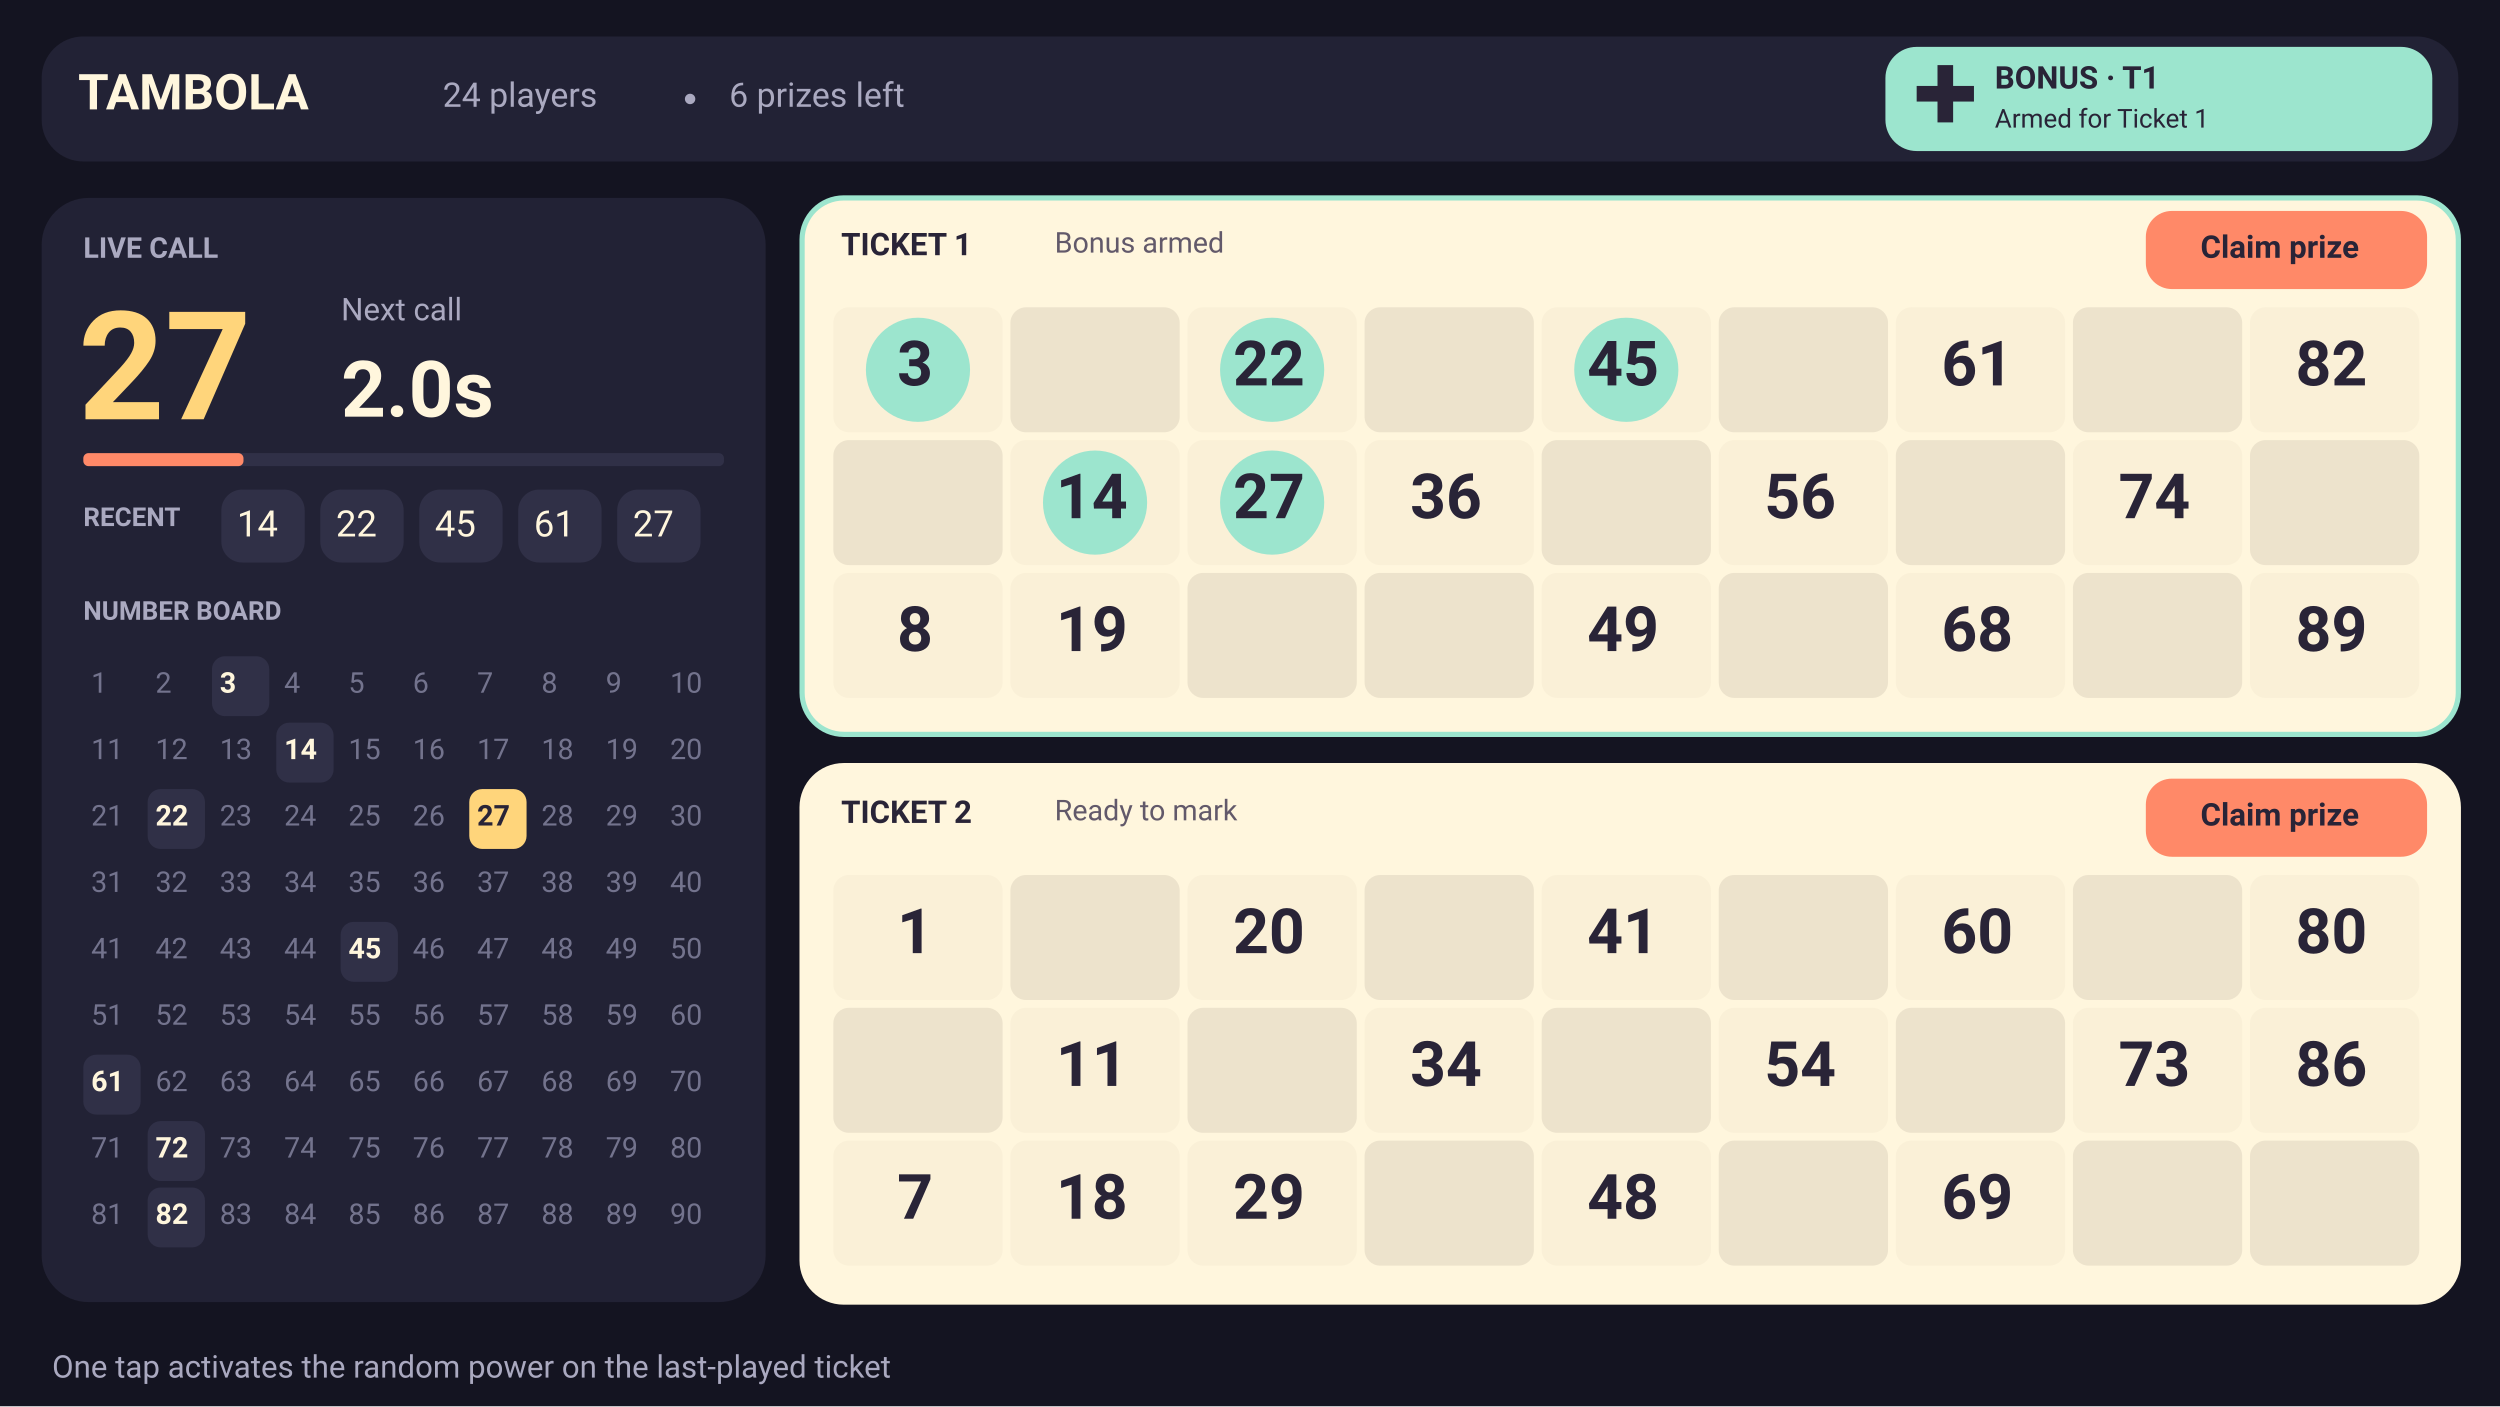
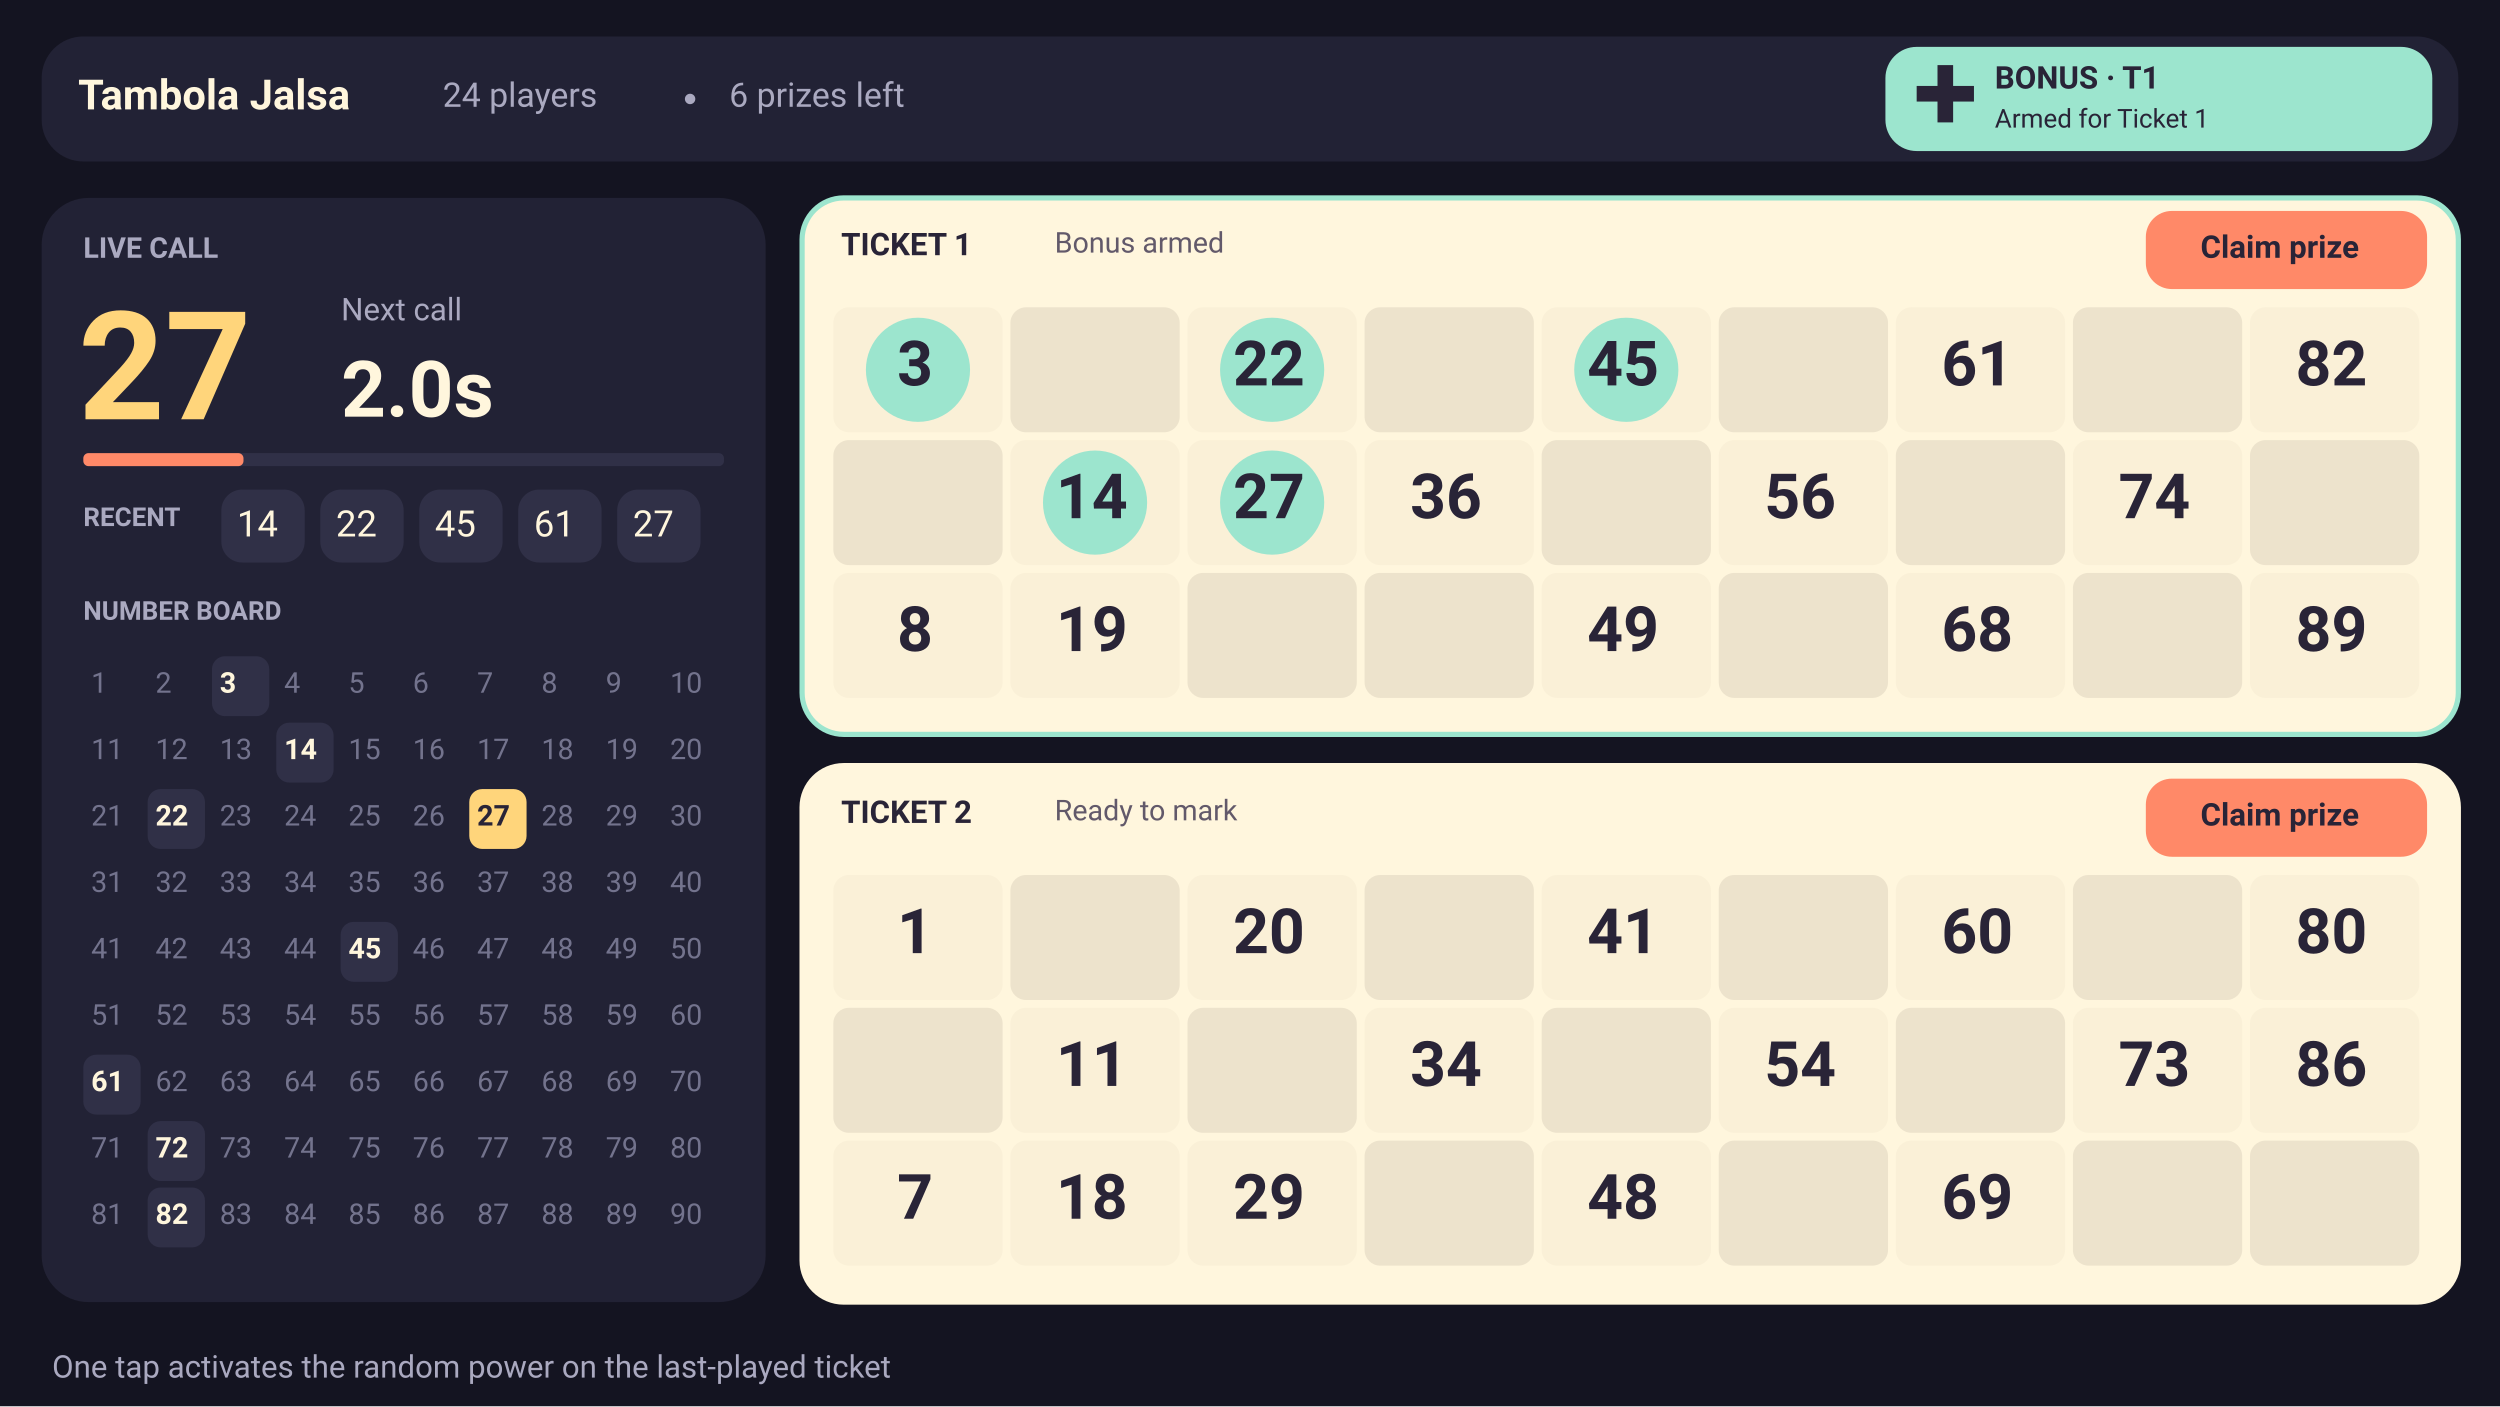
<svg xmlns="http://www.w3.org/2000/svg" width="960" height="540" viewBox="0 0 960 540">
  <rect width="960" height="540" fill="#141421" />
  <rect x="16" y="14" width="928" height="48" rx="16" fill="#222235" />
-   <text x="30" y="42" font-family="Segoe UI,Roboto,sans-serif" font-size="19" font-weight="700" fill="#FFF6DD">TAMBOLA</text>
+   <text x="30" y="42" font-family="Segoe UI,Roboto,sans-serif" font-size="16" font-weight="700" fill="#FFF6DD">Tambola Jalsa</text>
  <text x="170" y="41" font-family="Segoe UI,Roboto,sans-serif" font-size="13" font-weight="400" fill="#AAA9C0">24 players</text>
  <circle cx="265" cy="38" r="2" fill="#AAA9C0" />
  <text x="280" y="41" font-family="Segoe UI,Roboto,sans-serif" font-size="13" font-weight="400" fill="#AAA9C0">6 prizes left</text>
  <rect x="724" y="18" width="210" height="40" rx="12" fill="#9CE5CE" />
  <polygon points="744,25 750,25 750,33 758,33 758,39 750,39 750,47 744,47 744,39 736,39 736,33 744,33" fill="#292437" />
  <text x="766" y="34" font-family="Segoe UI,Roboto,sans-serif" font-size="12" font-weight="700" fill="#292437">BONUS · T1</text>
  <text x="766" y="49" font-family="Segoe UI,Roboto,sans-serif" font-size="10" font-weight="400" fill="#292437">Armed for Ticket 1</text>
  <rect x="16" y="76" width="278" height="424" rx="18" fill="#222235" />
  <text x="32" y="99" font-family="Segoe UI,Roboto,sans-serif" font-size="11" font-weight="700" fill="#AAA9C0">LIVE CALL</text>
  <text x="30" y="161" font-family="Segoe UI,Roboto,sans-serif" font-size="58" font-weight="700" fill="#FFD57B">27</text>
  <text x="131" y="123" font-family="Segoe UI,Roboto,sans-serif" font-size="12" font-weight="400" fill="#AAA9C0">Next call</text>
  <text x="131" y="160" font-family="Segoe UI,Roboto,sans-serif" font-size="30" font-weight="700" fill="#FFF6DD">2.0s</text>
  <rect x="32" y="174" width="246" height="5" rx="2" fill="#303047" />
  <rect x="32" y="174" width="61.5" height="5" rx="2" fill="#FF8968" />
  <text x="32" y="202" font-family="Segoe UI,Roboto,sans-serif" font-size="10" font-weight="700" fill="#AAA9C0">RECENT</text>
  <rect x="85" y="188" width="32" height="28" rx="8" fill="#303047" />
  <text x="91" y="206" font-family="Segoe UI,Roboto,sans-serif" font-size="14" font-weight="400" fill="#FFF6DD">14</text>
  <rect x="123" y="188" width="32" height="28" rx="8" fill="#303047" />
  <text x="129" y="206" font-family="Segoe UI,Roboto,sans-serif" font-size="14" font-weight="400" fill="#FFF6DD">22</text>
  <rect x="161" y="188" width="32" height="28" rx="8" fill="#303047" />
  <text x="167" y="206" font-family="Segoe UI,Roboto,sans-serif" font-size="14" font-weight="400" fill="#FFF6DD">45</text>
  <rect x="199" y="188" width="32" height="28" rx="8" fill="#303047" />
  <text x="205" y="206" font-family="Segoe UI,Roboto,sans-serif" font-size="14" font-weight="400" fill="#FFF6DD">61</text>
  <rect x="237" y="188" width="32" height="28" rx="8" fill="#303047" />
  <text x="243" y="206" font-family="Segoe UI,Roboto,sans-serif" font-size="14" font-weight="400" fill="#FFF6DD">27</text>
  <text x="32" y="238" font-family="Segoe UI,Roboto,sans-serif" font-size="10" font-weight="700" fill="#AAA9C0">NUMBER BOARD</text>
  <text x="35.0" y="266.0" font-family="Segoe UI,Roboto,sans-serif" font-size="11" font-weight="400" fill="#73738D">1</text>
  <text x="59.7" y="266.0" font-family="Segoe UI,Roboto,sans-serif" font-size="11" font-weight="400" fill="#73738D">2</text>
  <rect x="81.4" y="252.0" width="22" height="23" rx="5" fill="#303047" />
  <text x="84.4" y="266.0" font-family="Segoe UI,Roboto,sans-serif" font-size="11" font-weight="700" fill="#FFF6DD">3</text>
  <text x="109.1" y="266.0" font-family="Segoe UI,Roboto,sans-serif" font-size="11" font-weight="400" fill="#73738D">4</text>
  <text x="133.8" y="266.0" font-family="Segoe UI,Roboto,sans-serif" font-size="11" font-weight="400" fill="#73738D">5</text>
  <text x="158.5" y="266.0" font-family="Segoe UI,Roboto,sans-serif" font-size="11" font-weight="400" fill="#73738D">6</text>
  <text x="183.2" y="266.0" font-family="Segoe UI,Roboto,sans-serif" font-size="11" font-weight="400" fill="#73738D">7</text>
  <text x="207.9" y="266.0" font-family="Segoe UI,Roboto,sans-serif" font-size="11" font-weight="400" fill="#73738D">8</text>
  <text x="232.6" y="266.0" font-family="Segoe UI,Roboto,sans-serif" font-size="11" font-weight="400" fill="#73738D">9</text>
  <text x="257.3" y="266.0" font-family="Segoe UI,Roboto,sans-serif" font-size="11" font-weight="400" fill="#73738D">10</text>
  <text x="35.0" y="291.5" font-family="Segoe UI,Roboto,sans-serif" font-size="11" font-weight="400" fill="#73738D">11</text>
  <text x="59.7" y="291.5" font-family="Segoe UI,Roboto,sans-serif" font-size="11" font-weight="400" fill="#73738D">12</text>
  <text x="84.4" y="291.5" font-family="Segoe UI,Roboto,sans-serif" font-size="11" font-weight="400" fill="#73738D">13</text>
  <rect x="106.1" y="277.5" width="22" height="23" rx="5" fill="#303047" />
  <text x="109.1" y="291.5" font-family="Segoe UI,Roboto,sans-serif" font-size="11" font-weight="700" fill="#FFF6DD">14</text>
  <text x="133.8" y="291.5" font-family="Segoe UI,Roboto,sans-serif" font-size="11" font-weight="400" fill="#73738D">15</text>
  <text x="158.5" y="291.5" font-family="Segoe UI,Roboto,sans-serif" font-size="11" font-weight="400" fill="#73738D">16</text>
  <text x="183.2" y="291.5" font-family="Segoe UI,Roboto,sans-serif" font-size="11" font-weight="400" fill="#73738D">17</text>
  <text x="207.9" y="291.5" font-family="Segoe UI,Roboto,sans-serif" font-size="11" font-weight="400" fill="#73738D">18</text>
  <text x="232.6" y="291.5" font-family="Segoe UI,Roboto,sans-serif" font-size="11" font-weight="400" fill="#73738D">19</text>
  <text x="257.3" y="291.5" font-family="Segoe UI,Roboto,sans-serif" font-size="11" font-weight="400" fill="#73738D">20</text>
  <text x="35.0" y="317.0" font-family="Segoe UI,Roboto,sans-serif" font-size="11" font-weight="400" fill="#73738D">21</text>
  <rect x="56.7" y="303.0" width="22" height="23" rx="5" fill="#303047" />
  <text x="59.7" y="317.0" font-family="Segoe UI,Roboto,sans-serif" font-size="11" font-weight="700" fill="#FFF6DD">22</text>
  <text x="84.4" y="317.0" font-family="Segoe UI,Roboto,sans-serif" font-size="11" font-weight="400" fill="#73738D">23</text>
  <text x="109.1" y="317.0" font-family="Segoe UI,Roboto,sans-serif" font-size="11" font-weight="400" fill="#73738D">24</text>
  <text x="133.8" y="317.0" font-family="Segoe UI,Roboto,sans-serif" font-size="11" font-weight="400" fill="#73738D">25</text>
  <text x="158.5" y="317.0" font-family="Segoe UI,Roboto,sans-serif" font-size="11" font-weight="400" fill="#73738D">26</text>
  <rect x="180.2" y="303.0" width="22" height="23" rx="5" fill="#FFD57B" />
  <text x="183.2" y="317.0" font-family="Segoe UI,Roboto,sans-serif" font-size="11" font-weight="700" fill="#292437">27</text>
  <text x="207.9" y="317.0" font-family="Segoe UI,Roboto,sans-serif" font-size="11" font-weight="400" fill="#73738D">28</text>
  <text x="232.6" y="317.0" font-family="Segoe UI,Roboto,sans-serif" font-size="11" font-weight="400" fill="#73738D">29</text>
  <text x="257.3" y="317.0" font-family="Segoe UI,Roboto,sans-serif" font-size="11" font-weight="400" fill="#73738D">30</text>
  <text x="35.0" y="342.5" font-family="Segoe UI,Roboto,sans-serif" font-size="11" font-weight="400" fill="#73738D">31</text>
  <text x="59.7" y="342.5" font-family="Segoe UI,Roboto,sans-serif" font-size="11" font-weight="400" fill="#73738D">32</text>
  <text x="84.4" y="342.5" font-family="Segoe UI,Roboto,sans-serif" font-size="11" font-weight="400" fill="#73738D">33</text>
  <text x="109.1" y="342.5" font-family="Segoe UI,Roboto,sans-serif" font-size="11" font-weight="400" fill="#73738D">34</text>
  <text x="133.8" y="342.5" font-family="Segoe UI,Roboto,sans-serif" font-size="11" font-weight="400" fill="#73738D">35</text>
  <text x="158.5" y="342.5" font-family="Segoe UI,Roboto,sans-serif" font-size="11" font-weight="400" fill="#73738D">36</text>
  <text x="183.2" y="342.5" font-family="Segoe UI,Roboto,sans-serif" font-size="11" font-weight="400" fill="#73738D">37</text>
  <text x="207.9" y="342.5" font-family="Segoe UI,Roboto,sans-serif" font-size="11" font-weight="400" fill="#73738D">38</text>
  <text x="232.6" y="342.5" font-family="Segoe UI,Roboto,sans-serif" font-size="11" font-weight="400" fill="#73738D">39</text>
  <text x="257.3" y="342.5" font-family="Segoe UI,Roboto,sans-serif" font-size="11" font-weight="400" fill="#73738D">40</text>
  <text x="35.0" y="368.0" font-family="Segoe UI,Roboto,sans-serif" font-size="11" font-weight="400" fill="#73738D">41</text>
  <text x="59.7" y="368.0" font-family="Segoe UI,Roboto,sans-serif" font-size="11" font-weight="400" fill="#73738D">42</text>
  <text x="84.4" y="368.0" font-family="Segoe UI,Roboto,sans-serif" font-size="11" font-weight="400" fill="#73738D">43</text>
  <text x="109.1" y="368.0" font-family="Segoe UI,Roboto,sans-serif" font-size="11" font-weight="400" fill="#73738D">44</text>
  <rect x="130.8" y="354.0" width="22" height="23" rx="5" fill="#303047" />
  <text x="133.8" y="368.0" font-family="Segoe UI,Roboto,sans-serif" font-size="11" font-weight="700" fill="#FFF6DD">45</text>
  <text x="158.5" y="368.0" font-family="Segoe UI,Roboto,sans-serif" font-size="11" font-weight="400" fill="#73738D">46</text>
  <text x="183.2" y="368.0" font-family="Segoe UI,Roboto,sans-serif" font-size="11" font-weight="400" fill="#73738D">47</text>
  <text x="207.9" y="368.0" font-family="Segoe UI,Roboto,sans-serif" font-size="11" font-weight="400" fill="#73738D">48</text>
  <text x="232.6" y="368.0" font-family="Segoe UI,Roboto,sans-serif" font-size="11" font-weight="400" fill="#73738D">49</text>
  <text x="257.3" y="368.0" font-family="Segoe UI,Roboto,sans-serif" font-size="11" font-weight="400" fill="#73738D">50</text>
  <text x="35.0" y="393.5" font-family="Segoe UI,Roboto,sans-serif" font-size="11" font-weight="400" fill="#73738D">51</text>
  <text x="59.7" y="393.5" font-family="Segoe UI,Roboto,sans-serif" font-size="11" font-weight="400" fill="#73738D">52</text>
  <text x="84.4" y="393.5" font-family="Segoe UI,Roboto,sans-serif" font-size="11" font-weight="400" fill="#73738D">53</text>
  <text x="109.1" y="393.5" font-family="Segoe UI,Roboto,sans-serif" font-size="11" font-weight="400" fill="#73738D">54</text>
  <text x="133.8" y="393.5" font-family="Segoe UI,Roboto,sans-serif" font-size="11" font-weight="400" fill="#73738D">55</text>
  <text x="158.5" y="393.5" font-family="Segoe UI,Roboto,sans-serif" font-size="11" font-weight="400" fill="#73738D">56</text>
  <text x="183.2" y="393.5" font-family="Segoe UI,Roboto,sans-serif" font-size="11" font-weight="400" fill="#73738D">57</text>
  <text x="207.9" y="393.5" font-family="Segoe UI,Roboto,sans-serif" font-size="11" font-weight="400" fill="#73738D">58</text>
  <text x="232.6" y="393.5" font-family="Segoe UI,Roboto,sans-serif" font-size="11" font-weight="400" fill="#73738D">59</text>
  <text x="257.3" y="393.5" font-family="Segoe UI,Roboto,sans-serif" font-size="11" font-weight="400" fill="#73738D">60</text>
  <rect x="32.0" y="405.0" width="22" height="23" rx="5" fill="#303047" />
  <text x="35.0" y="419.0" font-family="Segoe UI,Roboto,sans-serif" font-size="11" font-weight="700" fill="#FFF6DD">61</text>
  <text x="59.7" y="419.0" font-family="Segoe UI,Roboto,sans-serif" font-size="11" font-weight="400" fill="#73738D">62</text>
  <text x="84.4" y="419.0" font-family="Segoe UI,Roboto,sans-serif" font-size="11" font-weight="400" fill="#73738D">63</text>
  <text x="109.1" y="419.0" font-family="Segoe UI,Roboto,sans-serif" font-size="11" font-weight="400" fill="#73738D">64</text>
  <text x="133.8" y="419.0" font-family="Segoe UI,Roboto,sans-serif" font-size="11" font-weight="400" fill="#73738D">65</text>
  <text x="158.5" y="419.0" font-family="Segoe UI,Roboto,sans-serif" font-size="11" font-weight="400" fill="#73738D">66</text>
  <text x="183.2" y="419.0" font-family="Segoe UI,Roboto,sans-serif" font-size="11" font-weight="400" fill="#73738D">67</text>
  <text x="207.9" y="419.0" font-family="Segoe UI,Roboto,sans-serif" font-size="11" font-weight="400" fill="#73738D">68</text>
  <text x="232.6" y="419.0" font-family="Segoe UI,Roboto,sans-serif" font-size="11" font-weight="400" fill="#73738D">69</text>
  <text x="257.3" y="419.0" font-family="Segoe UI,Roboto,sans-serif" font-size="11" font-weight="400" fill="#73738D">70</text>
  <text x="35.0" y="444.5" font-family="Segoe UI,Roboto,sans-serif" font-size="11" font-weight="400" fill="#73738D">71</text>
  <rect x="56.7" y="430.5" width="22" height="23" rx="5" fill="#303047" />
  <text x="59.7" y="444.5" font-family="Segoe UI,Roboto,sans-serif" font-size="11" font-weight="700" fill="#FFF6DD">72</text>
  <text x="84.4" y="444.5" font-family="Segoe UI,Roboto,sans-serif" font-size="11" font-weight="400" fill="#73738D">73</text>
  <text x="109.1" y="444.5" font-family="Segoe UI,Roboto,sans-serif" font-size="11" font-weight="400" fill="#73738D">74</text>
  <text x="133.8" y="444.5" font-family="Segoe UI,Roboto,sans-serif" font-size="11" font-weight="400" fill="#73738D">75</text>
  <text x="158.5" y="444.5" font-family="Segoe UI,Roboto,sans-serif" font-size="11" font-weight="400" fill="#73738D">76</text>
  <text x="183.2" y="444.5" font-family="Segoe UI,Roboto,sans-serif" font-size="11" font-weight="400" fill="#73738D">77</text>
  <text x="207.9" y="444.5" font-family="Segoe UI,Roboto,sans-serif" font-size="11" font-weight="400" fill="#73738D">78</text>
  <text x="232.6" y="444.5" font-family="Segoe UI,Roboto,sans-serif" font-size="11" font-weight="400" fill="#73738D">79</text>
  <text x="257.3" y="444.5" font-family="Segoe UI,Roboto,sans-serif" font-size="11" font-weight="400" fill="#73738D">80</text>
  <text x="35.0" y="470.0" font-family="Segoe UI,Roboto,sans-serif" font-size="11" font-weight="400" fill="#73738D">81</text>
  <rect x="56.7" y="456.0" width="22" height="23" rx="5" fill="#303047" />
  <text x="59.7" y="470.0" font-family="Segoe UI,Roboto,sans-serif" font-size="11" font-weight="700" fill="#FFF6DD">82</text>
  <text x="84.4" y="470.0" font-family="Segoe UI,Roboto,sans-serif" font-size="11" font-weight="400" fill="#73738D">83</text>
  <text x="109.1" y="470.0" font-family="Segoe UI,Roboto,sans-serif" font-size="11" font-weight="400" fill="#73738D">84</text>
  <text x="133.8" y="470.0" font-family="Segoe UI,Roboto,sans-serif" font-size="11" font-weight="400" fill="#73738D">85</text>
  <text x="158.5" y="470.0" font-family="Segoe UI,Roboto,sans-serif" font-size="11" font-weight="400" fill="#73738D">86</text>
  <text x="183.2" y="470.0" font-family="Segoe UI,Roboto,sans-serif" font-size="11" font-weight="400" fill="#73738D">87</text>
  <text x="207.9" y="470.0" font-family="Segoe UI,Roboto,sans-serif" font-size="11" font-weight="400" fill="#73738D">88</text>
  <text x="232.6" y="470.0" font-family="Segoe UI,Roboto,sans-serif" font-size="11" font-weight="400" fill="#73738D">89</text>
  <text x="257.3" y="470.0" font-family="Segoe UI,Roboto,sans-serif" font-size="11" font-weight="400" fill="#73738D">90</text>
  <rect x="308" y="76" width="636" height="206" rx="16" fill="#FFF6DD" stroke="#9CE5CE" stroke-width="2" />
  <text x="323" y="98" font-family="Segoe UI,Roboto,sans-serif" font-size="12" font-weight="700" fill="#292437">TICKET 1</text>
  <text x="405" y="97" font-family="Segoe UI,Roboto,sans-serif" font-size="11" font-weight="400" fill="#62596A">Bonus armed</text>
  <rect x="824" y="81" width="108" height="30" rx="10" fill="#FF8968" />
  <text x="845" y="99" font-family="Segoe UI,Roboto,sans-serif" font-size="12" font-weight="700" fill="#292437">Claim prize</text>
  <rect x="320" y="118" width="65" height="48" rx="6" fill="#FAF0D7" />
  <circle cx="352.5" cy="142" r="20" fill="#9CE5CE" />
  <text x="344.5" y="148" font-family="Segoe UI,Roboto,sans-serif" font-size="24" font-weight="700" fill="#292437">3</text>
  <rect x="388" y="118" width="65" height="48" rx="6" fill="#EDE3CC" />
  <rect x="456" y="118" width="65" height="48" rx="6" fill="#FAF0D7" />
  <circle cx="488.5" cy="142" r="20" fill="#9CE5CE" />
  <text x="473.5" y="148" font-family="Segoe UI,Roboto,sans-serif" font-size="24" font-weight="700" fill="#292437">22</text>
  <rect x="524" y="118" width="65" height="48" rx="6" fill="#EDE3CC" />
  <rect x="592" y="118" width="65" height="48" rx="6" fill="#FAF0D7" />
  <circle cx="624.5" cy="142" r="20" fill="#9CE5CE" />
  <text x="609.5" y="148" font-family="Segoe UI,Roboto,sans-serif" font-size="24" font-weight="700" fill="#292437">45</text>
  <rect x="660" y="118" width="65" height="48" rx="6" fill="#EDE3CC" />
  <rect x="728" y="118" width="65" height="48" rx="6" fill="#FAF0D7" />
  <text x="745.5" y="148" font-family="Segoe UI,Roboto,sans-serif" font-size="24" font-weight="700" fill="#292437">61</text>
  <rect x="796" y="118" width="65" height="48" rx="6" fill="#EDE3CC" />
  <rect x="864" y="118" width="65" height="48" rx="6" fill="#FAF0D7" />
  <text x="881.5" y="148" font-family="Segoe UI,Roboto,sans-serif" font-size="24" font-weight="700" fill="#292437">82</text>
  <rect x="320" y="169" width="65" height="48" rx="6" fill="#EDE3CC" />
  <rect x="388" y="169" width="65" height="48" rx="6" fill="#FAF0D7" />
  <circle cx="420.5" cy="193" r="20" fill="#9CE5CE" />
  <text x="405.5" y="199" font-family="Segoe UI,Roboto,sans-serif" font-size="24" font-weight="700" fill="#292437">14</text>
  <rect x="456" y="169" width="65" height="48" rx="6" fill="#FAF0D7" />
  <circle cx="488.5" cy="193" r="20" fill="#9CE5CE" />
  <text x="473.5" y="199" font-family="Segoe UI,Roboto,sans-serif" font-size="24" font-weight="700" fill="#292437">27</text>
  <rect x="524" y="169" width="65" height="48" rx="6" fill="#FAF0D7" />
  <text x="541.5" y="199" font-family="Segoe UI,Roboto,sans-serif" font-size="24" font-weight="700" fill="#292437">36</text>
  <rect x="592" y="169" width="65" height="48" rx="6" fill="#EDE3CC" />
  <rect x="660" y="169" width="65" height="48" rx="6" fill="#FAF0D7" />
  <text x="677.5" y="199" font-family="Segoe UI,Roboto,sans-serif" font-size="24" font-weight="700" fill="#292437">56</text>
  <rect x="728" y="169" width="65" height="48" rx="6" fill="#EDE3CC" />
  <rect x="796" y="169" width="65" height="48" rx="6" fill="#FAF0D7" />
  <text x="813.5" y="199" font-family="Segoe UI,Roboto,sans-serif" font-size="24" font-weight="700" fill="#292437">74</text>
  <rect x="864" y="169" width="65" height="48" rx="6" fill="#EDE3CC" />
  <rect x="320" y="220" width="65" height="48" rx="6" fill="#FAF0D7" />
  <text x="344.5" y="250" font-family="Segoe UI,Roboto,sans-serif" font-size="24" font-weight="700" fill="#292437">8</text>
  <rect x="388" y="220" width="65" height="48" rx="6" fill="#FAF0D7" />
  <text x="405.5" y="250" font-family="Segoe UI,Roboto,sans-serif" font-size="24" font-weight="700" fill="#292437">19</text>
  <rect x="456" y="220" width="65" height="48" rx="6" fill="#EDE3CC" />
  <rect x="524" y="220" width="65" height="48" rx="6" fill="#EDE3CC" />
  <rect x="592" y="220" width="65" height="48" rx="6" fill="#FAF0D7" />
  <text x="609.5" y="250" font-family="Segoe UI,Roboto,sans-serif" font-size="24" font-weight="700" fill="#292437">49</text>
  <rect x="660" y="220" width="65" height="48" rx="6" fill="#EDE3CC" />
  <rect x="728" y="220" width="65" height="48" rx="6" fill="#FAF0D7" />
  <text x="745.5" y="250" font-family="Segoe UI,Roboto,sans-serif" font-size="24" font-weight="700" fill="#292437">68</text>
  <rect x="796" y="220" width="65" height="48" rx="6" fill="#EDE3CC" />
  <rect x="864" y="220" width="65" height="48" rx="6" fill="#FAF0D7" />
  <text x="881.5" y="250" font-family="Segoe UI,Roboto,sans-serif" font-size="24" font-weight="700" fill="#292437">89</text>
  <rect x="308" y="294" width="636" height="206" rx="16" fill="#FFF6DD" stroke="#FFF6DD" stroke-width="2" />
  <text x="323" y="316" font-family="Segoe UI,Roboto,sans-serif" font-size="12" font-weight="700" fill="#292437">TICKET 2</text>
  <text x="405" y="315" font-family="Segoe UI,Roboto,sans-serif" font-size="11" font-weight="400" fill="#62596A">Ready to mark</text>
  <rect x="824" y="299" width="108" height="30" rx="10" fill="#FF8968" />
  <text x="845" y="317" font-family="Segoe UI,Roboto,sans-serif" font-size="12" font-weight="700" fill="#292437">Claim prize</text>
  <rect x="320" y="336" width="65" height="48" rx="6" fill="#FAF0D7" />
  <text x="344.5" y="366" font-family="Segoe UI,Roboto,sans-serif" font-size="24" font-weight="700" fill="#292437">1</text>
  <rect x="388" y="336" width="65" height="48" rx="6" fill="#EDE3CC" />
  <rect x="456" y="336" width="65" height="48" rx="6" fill="#FAF0D7" />
  <text x="473.5" y="366" font-family="Segoe UI,Roboto,sans-serif" font-size="24" font-weight="700" fill="#292437">20</text>
  <rect x="524" y="336" width="65" height="48" rx="6" fill="#EDE3CC" />
  <rect x="592" y="336" width="65" height="48" rx="6" fill="#FAF0D7" />
  <text x="609.5" y="366" font-family="Segoe UI,Roboto,sans-serif" font-size="24" font-weight="700" fill="#292437">41</text>
  <rect x="660" y="336" width="65" height="48" rx="6" fill="#EDE3CC" />
  <rect x="728" y="336" width="65" height="48" rx="6" fill="#FAF0D7" />
  <text x="745.5" y="366" font-family="Segoe UI,Roboto,sans-serif" font-size="24" font-weight="700" fill="#292437">60</text>
  <rect x="796" y="336" width="65" height="48" rx="6" fill="#EDE3CC" />
  <rect x="864" y="336" width="65" height="48" rx="6" fill="#FAF0D7" />
  <text x="881.5" y="366" font-family="Segoe UI,Roboto,sans-serif" font-size="24" font-weight="700" fill="#292437">80</text>
  <rect x="320" y="387" width="65" height="48" rx="6" fill="#EDE3CC" />
  <rect x="388" y="387" width="65" height="48" rx="6" fill="#FAF0D7" />
  <text x="405.5" y="417" font-family="Segoe UI,Roboto,sans-serif" font-size="24" font-weight="700" fill="#292437">11</text>
  <rect x="456" y="387" width="65" height="48" rx="6" fill="#EDE3CC" />
  <rect x="524" y="387" width="65" height="48" rx="6" fill="#FAF0D7" />
  <text x="541.5" y="417" font-family="Segoe UI,Roboto,sans-serif" font-size="24" font-weight="700" fill="#292437">34</text>
  <rect x="592" y="387" width="65" height="48" rx="6" fill="#EDE3CC" />
  <rect x="660" y="387" width="65" height="48" rx="6" fill="#FAF0D7" />
  <text x="677.5" y="417" font-family="Segoe UI,Roboto,sans-serif" font-size="24" font-weight="700" fill="#292437">54</text>
  <rect x="728" y="387" width="65" height="48" rx="6" fill="#EDE3CC" />
  <rect x="796" y="387" width="65" height="48" rx="6" fill="#FAF0D7" />
  <text x="813.5" y="417" font-family="Segoe UI,Roboto,sans-serif" font-size="24" font-weight="700" fill="#292437">73</text>
  <rect x="864" y="387" width="65" height="48" rx="6" fill="#FAF0D7" />
  <text x="881.5" y="417" font-family="Segoe UI,Roboto,sans-serif" font-size="24" font-weight="700" fill="#292437">86</text>
  <rect x="320" y="438" width="65" height="48" rx="6" fill="#FAF0D7" />
  <text x="344.5" y="468" font-family="Segoe UI,Roboto,sans-serif" font-size="24" font-weight="700" fill="#292437">7</text>
  <rect x="388" y="438" width="65" height="48" rx="6" fill="#FAF0D7" />
  <text x="405.5" y="468" font-family="Segoe UI,Roboto,sans-serif" font-size="24" font-weight="700" fill="#292437">18</text>
  <rect x="456" y="438" width="65" height="48" rx="6" fill="#FAF0D7" />
  <text x="473.5" y="468" font-family="Segoe UI,Roboto,sans-serif" font-size="24" font-weight="700" fill="#292437">29</text>
  <rect x="524" y="438" width="65" height="48" rx="6" fill="#EDE3CC" />
  <rect x="592" y="438" width="65" height="48" rx="6" fill="#FAF0D7" />
  <text x="609.5" y="468" font-family="Segoe UI,Roboto,sans-serif" font-size="24" font-weight="700" fill="#292437">48</text>
  <rect x="660" y="438" width="65" height="48" rx="6" fill="#EDE3CC" />
  <rect x="728" y="438" width="65" height="48" rx="6" fill="#FAF0D7" />
  <text x="745.5" y="468" font-family="Segoe UI,Roboto,sans-serif" font-size="24" font-weight="700" fill="#292437">69</text>
  <rect x="796" y="438" width="65" height="48" rx="6" fill="#EDE3CC" />
  <rect x="864" y="438" width="65" height="48" rx="6" fill="#EDE3CC" />
  <text x="20" y="529" font-family="Segoe UI,Roboto,sans-serif" font-size="12" font-weight="400" fill="#AAA9C0">One tap activates the random power on the last-played ticket</text>
</svg>
